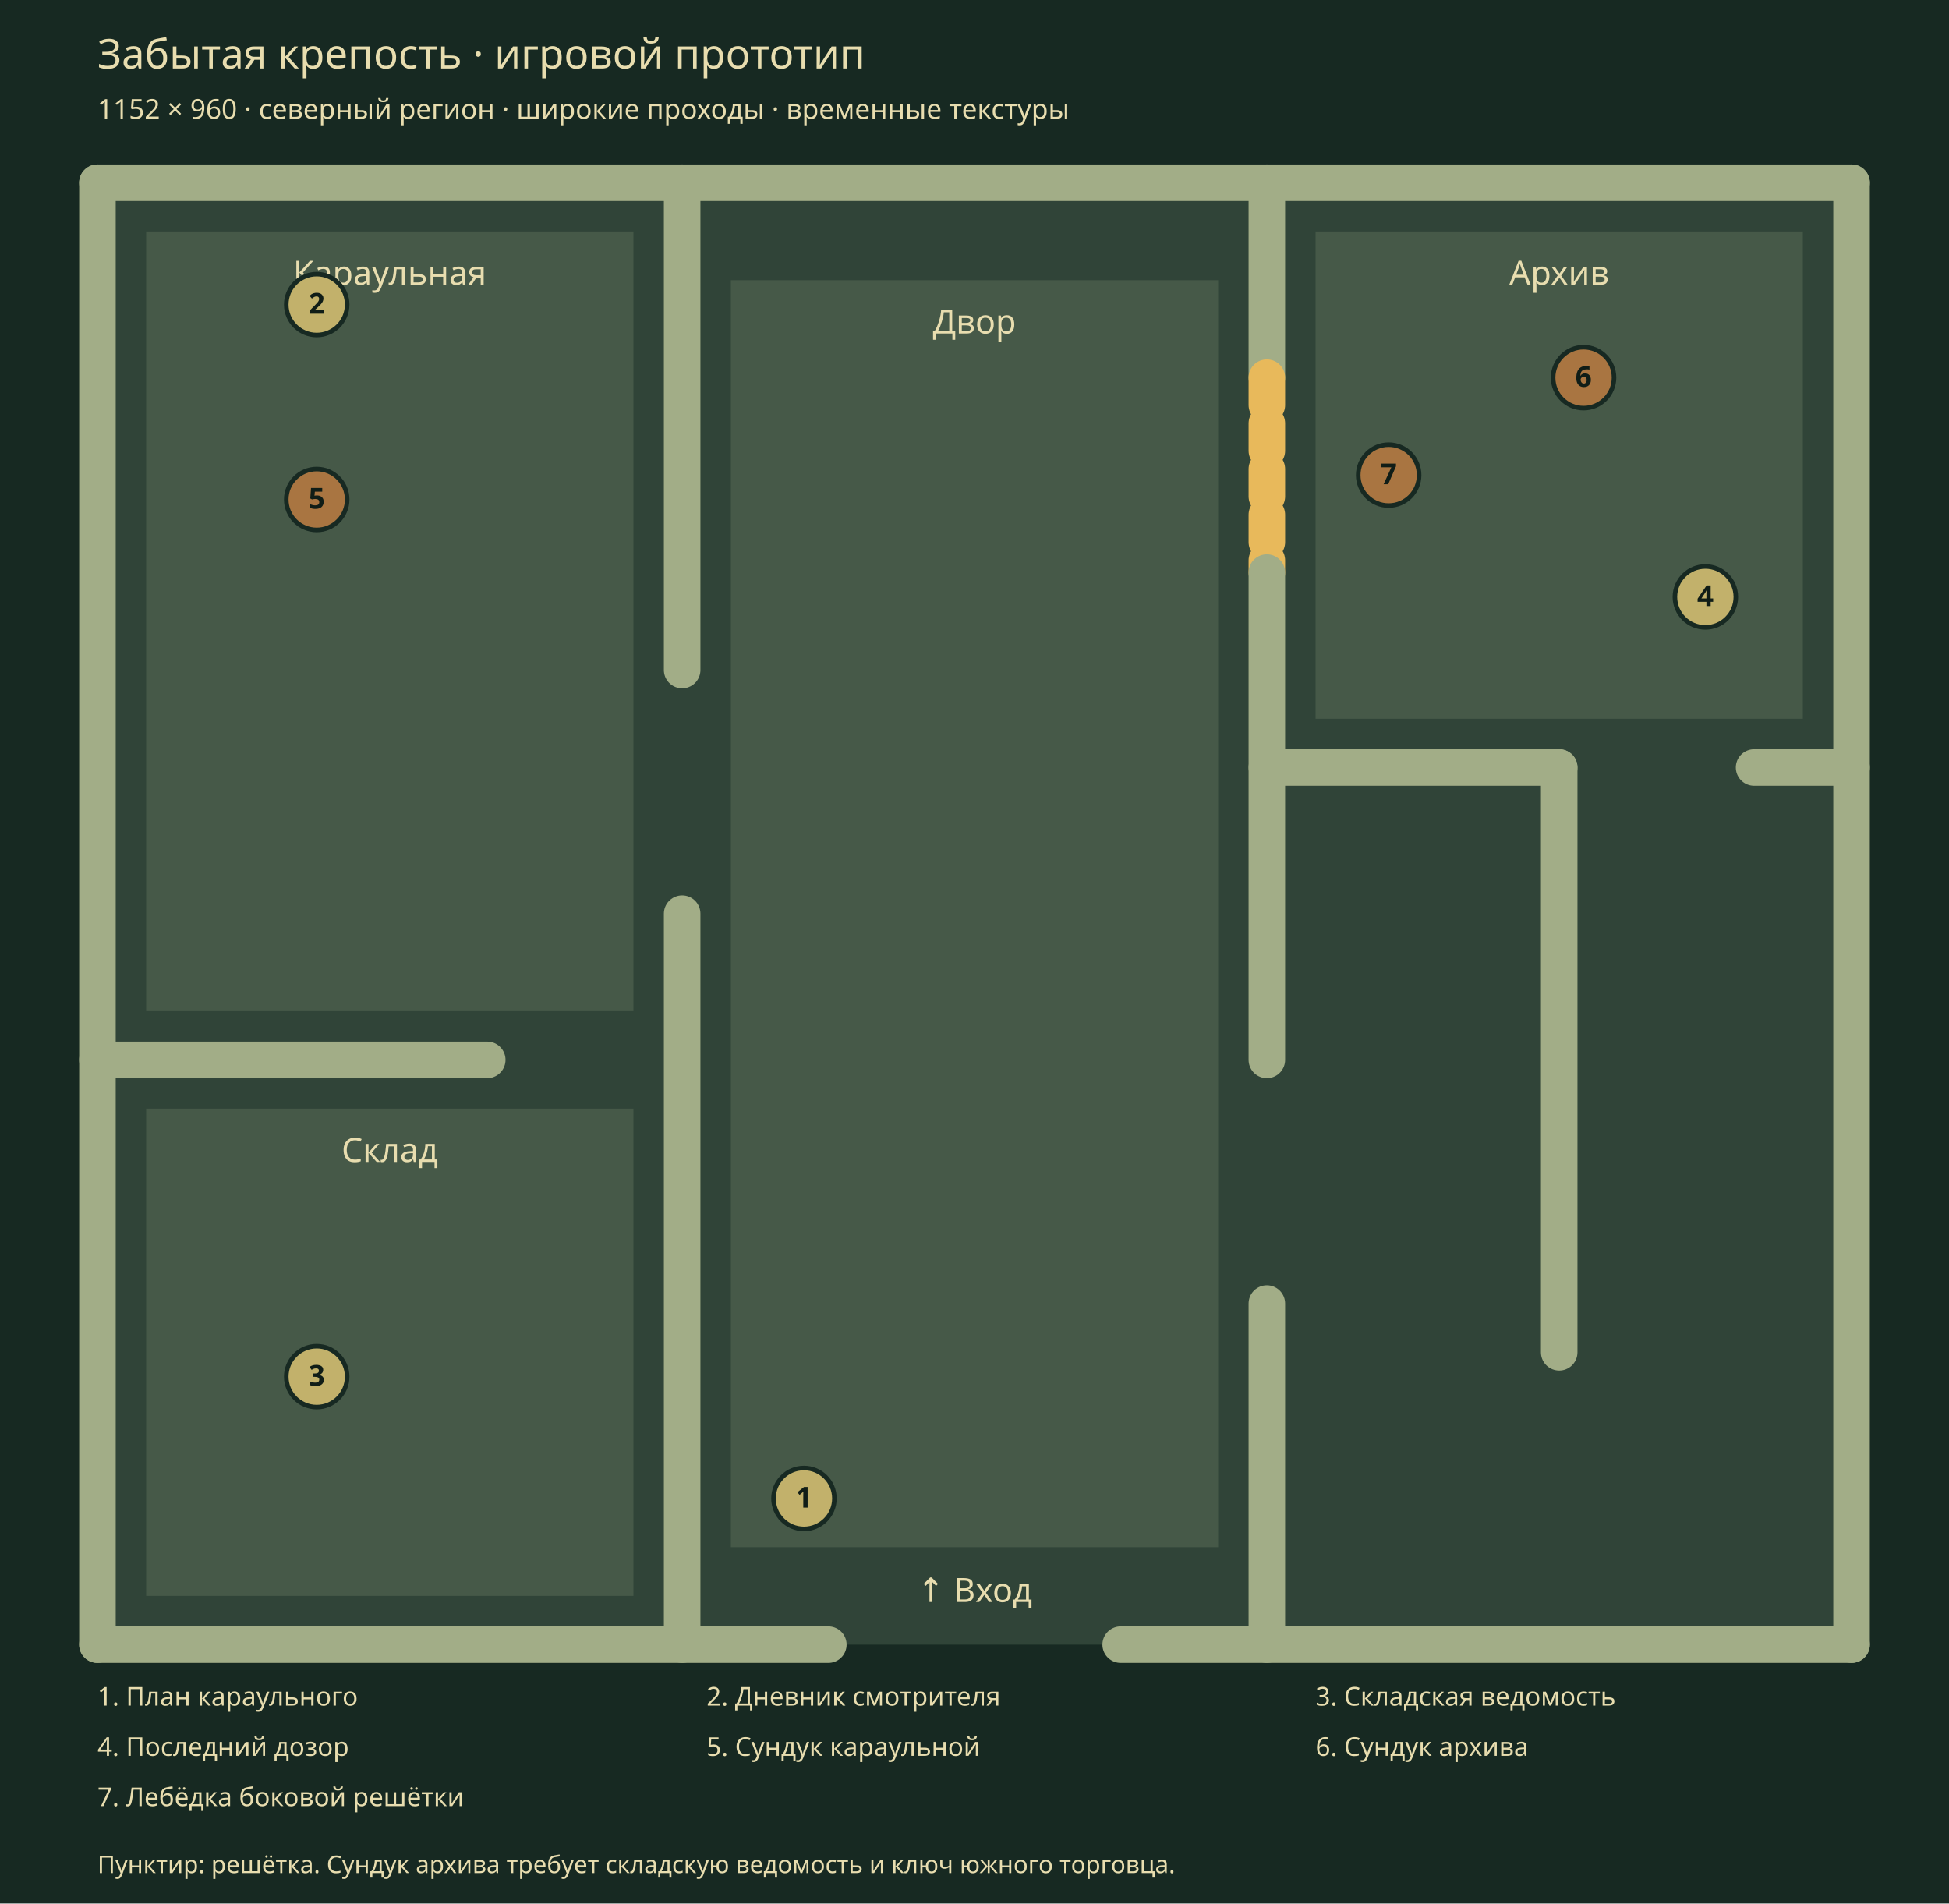
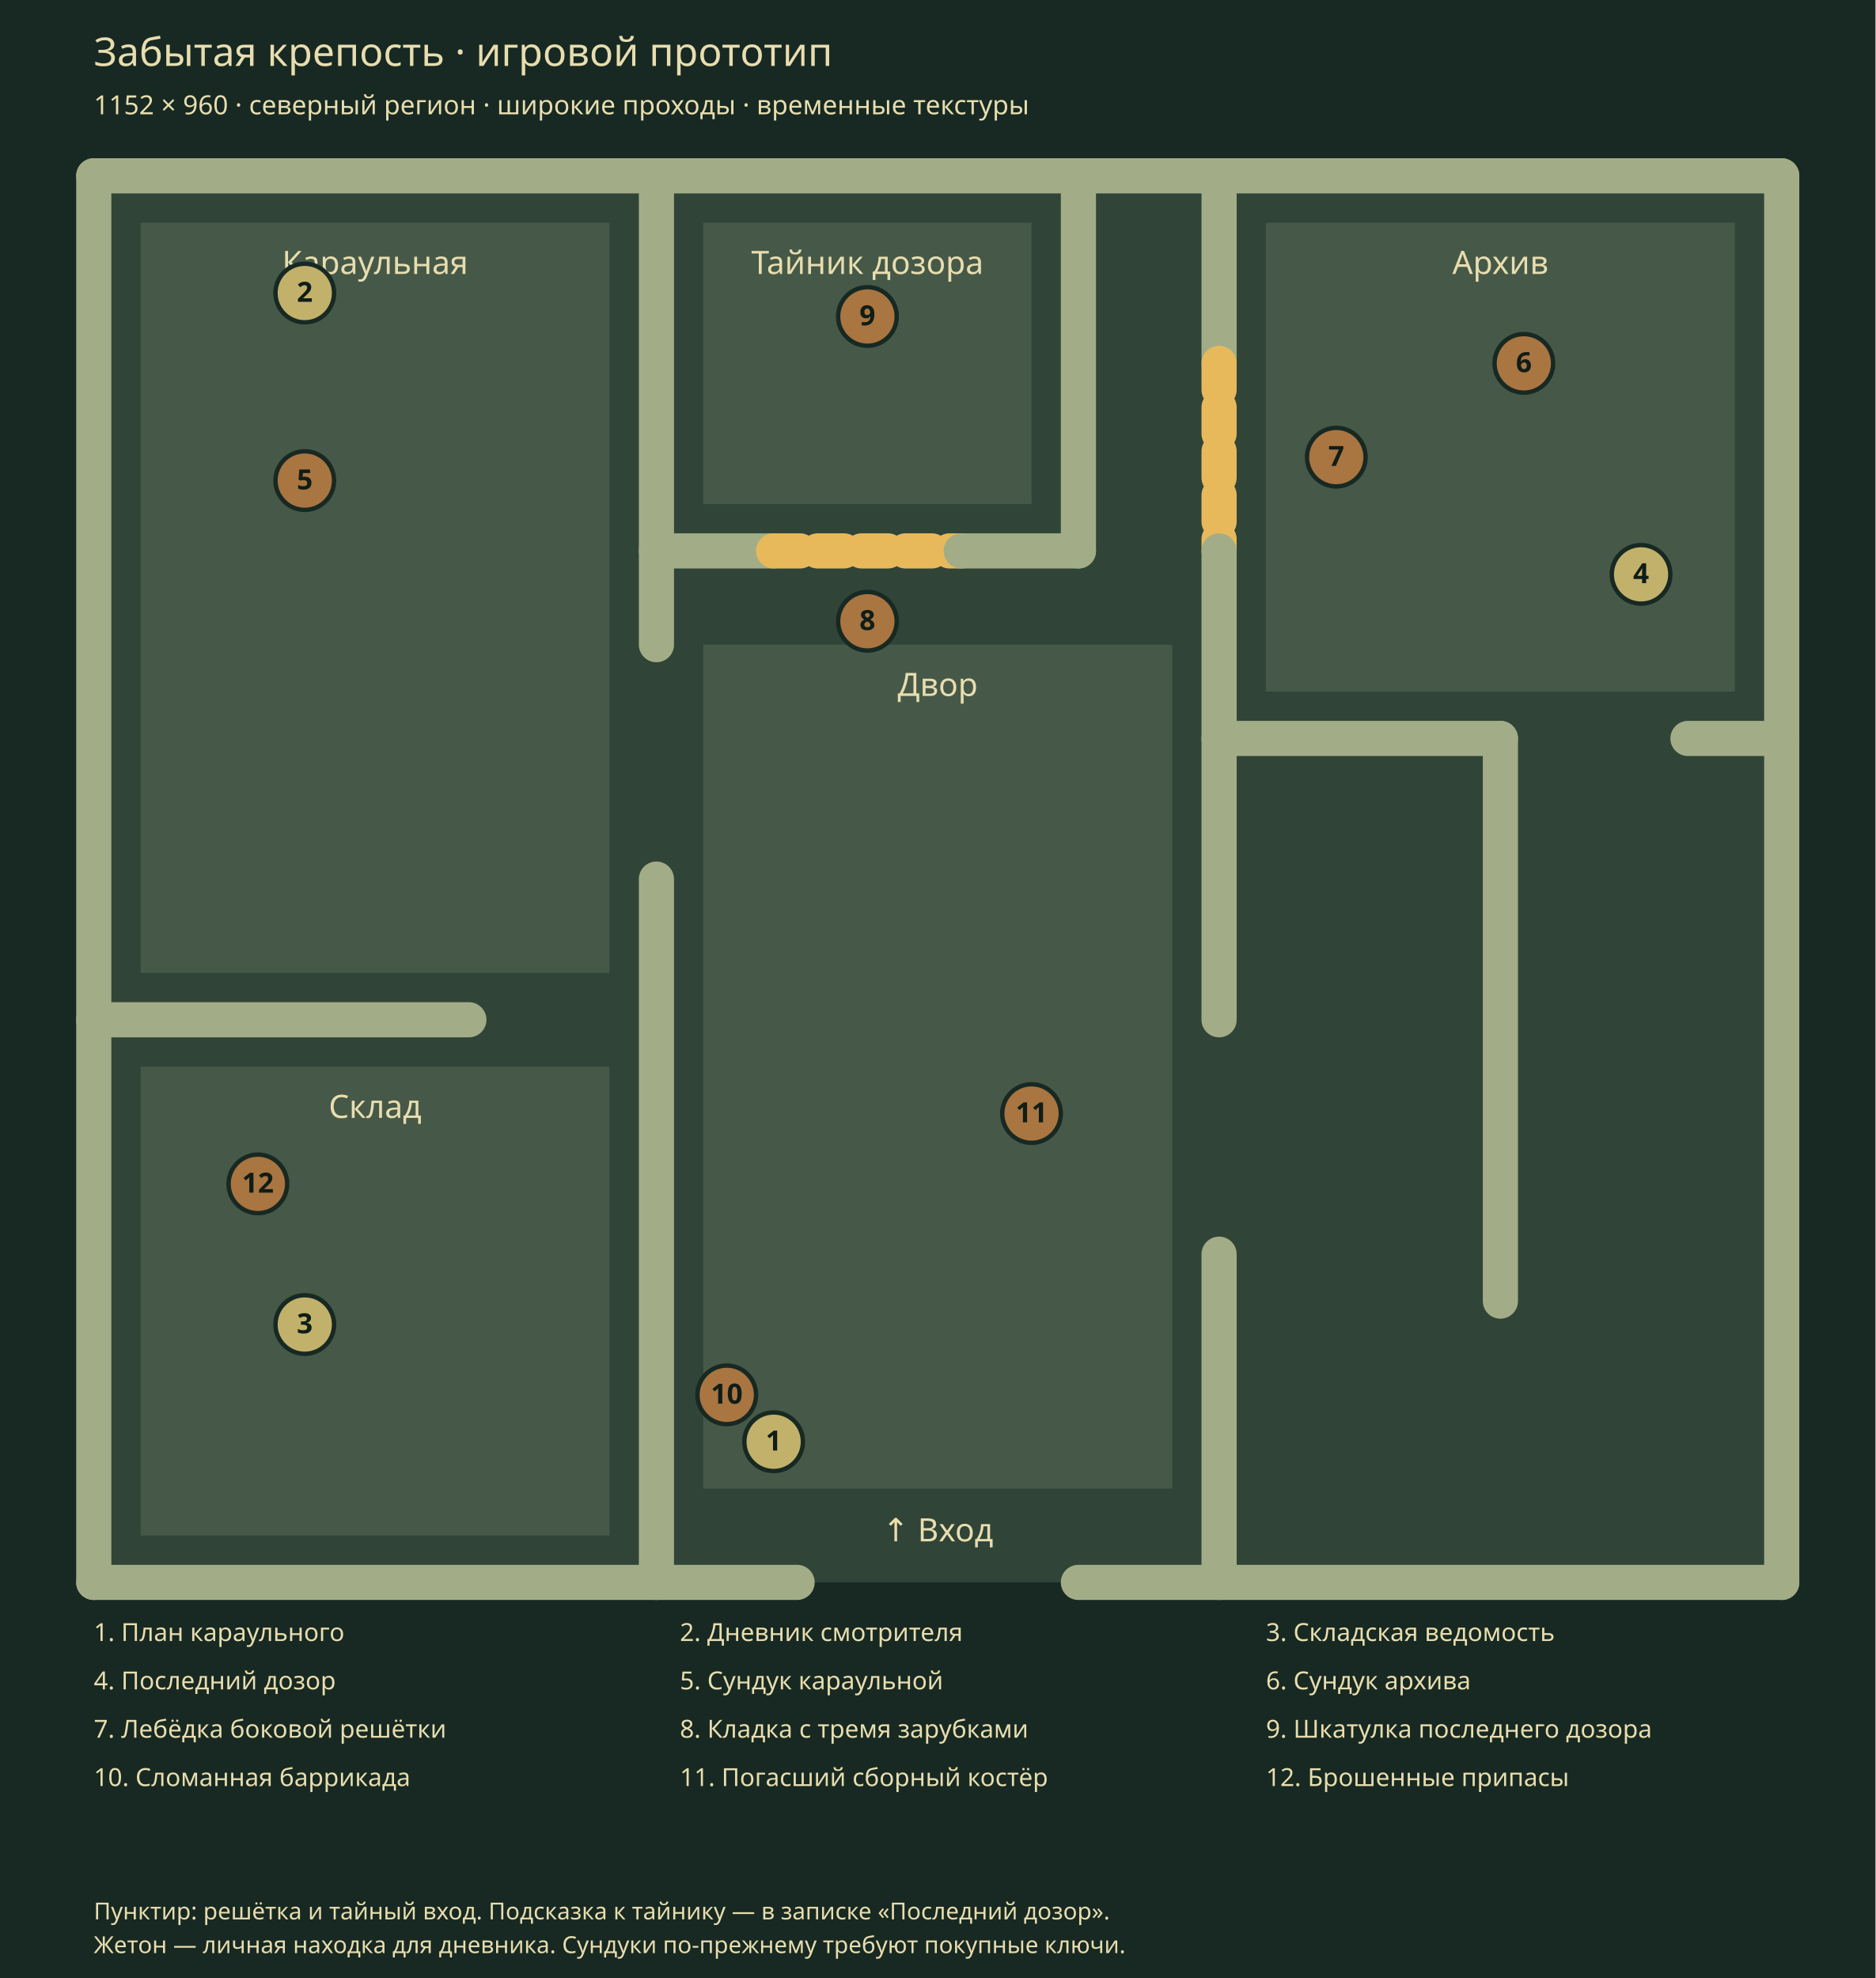
- <svg xmlns="http://www.w3.org/2000/svg" width="1280" height="1250" viewBox="0 0 1280 1250">
-   <rect width="1280" height="1250" fill="#172922" />
+ <svg xmlns="http://www.w3.org/2000/svg" width="1280" height="1350" viewBox="0 0 1280 1350">
+   <rect width="1280" height="1350" fill="#172922" />
  <g font-family="sans-serif" fill="#e8ddaf">
    <text x="64" y="45" font-size="27">Забытая крепость · игровой прототип</text>
    <text x="64" y="78" font-size="18">1152 × 960 · северный регион · широкие проходы · временные текстуры</text>
    <g transform="translate(-960,952)">
      <rect x="1024" y="-832" width="1152" height="960" fill="#304438" />
-       <rect x="1440" y="-768" width="320" height="832" fill="#465948" />
-       <text x="1600" y="-733" font-size="22" text-anchor="middle">Двор</text>
+       <rect x="1440" y="-512" width="320" height="576" fill="#465948" />
+       <text x="1600" y="-477" font-size="22" text-anchor="middle">Двор</text>
      <rect x="1056" y="-800" width="320" height="512" fill="#465948" />
      <text x="1216" y="-765" font-size="22" text-anchor="middle">Караульная</text>
      <rect x="1056" y="-224" width="320" height="320" fill="#465948" />
      <text x="1216" y="-189" font-size="22" text-anchor="middle">Склад</text>
      <rect x="1824" y="-800" width="320" height="320" fill="#465948" />
      <text x="1984" y="-765" font-size="22" text-anchor="middle">Архив</text>
+       <rect x="1440" y="-800" width="224" height="192" fill="#465948" />
+       <text x="1552" y="-765" font-size="22" text-anchor="middle">Тайник дозора</text>
      <path d="M1024,-832L2176,-832" fill="none" stroke="#a2ad87" stroke-width="24" stroke-linecap="round" />
      <path d="M1024,-832L1024,128" fill="none" stroke="#a2ad87" stroke-width="24" stroke-linecap="round" />
      <path d="M2176,-832L2176,128" fill="none" stroke="#a2ad87" stroke-width="24" stroke-linecap="round" />
      <path d="M1024,128L1504,128" fill="none" stroke="#a2ad87" stroke-width="24" stroke-linecap="round" />
      <path d="M1696,128L2176,128" fill="none" stroke="#a2ad87" stroke-width="24" stroke-linecap="round" />
      <path d="M1408,-832L1408,-512" fill="none" stroke="#a2ad87" stroke-width="24" stroke-linecap="round" />
      <path d="M1408,-352L1408,128" fill="none" stroke="#a2ad87" stroke-width="24" stroke-linecap="round" />
      <path d="M1024,-256L1280,-256" fill="none" stroke="#a2ad87" stroke-width="24" stroke-linecap="round" />
      <path d="M1792,-832L1792,-704" fill="none" stroke="#a2ad87" stroke-width="24" stroke-linecap="round" />
      <path d="M1792,-704L1792,-576" fill="none" stroke="#e8b95b" stroke-width="24" stroke-linecap="round" stroke-dasharray="18 12" />
      <path d="M1792,-576L1792,-256" fill="none" stroke="#a2ad87" stroke-width="24" stroke-linecap="round" />
      <path d="M1792,-96L1792,128" fill="none" stroke="#a2ad87" stroke-width="24" stroke-linecap="round" />
      <path d="M1792,-448L1984,-448" fill="none" stroke="#a2ad87" stroke-width="24" stroke-linecap="round" />
      <path d="M2112,-448L2176,-448" fill="none" stroke="#a2ad87" stroke-width="24" stroke-linecap="round" />
      <path d="M1984,-448L1984,-64" fill="none" stroke="#a2ad87" stroke-width="24" stroke-linecap="round" />
+       <path d="M1696,-832L1696,-576" fill="none" stroke="#a2ad87" stroke-width="24" stroke-linecap="round" />
+       <path d="M1408,-576L1488,-576" fill="none" stroke="#a2ad87" stroke-width="24" stroke-linecap="round" />
+       <path d="M1488,-576L1616,-576" fill="none" stroke="#e8b95b" stroke-width="24" stroke-linecap="round" stroke-dasharray="18 12" />
+       <path d="M1616,-576L1696,-576" fill="none" stroke="#a2ad87" stroke-width="24" stroke-linecap="round" />
      <circle cx="1488" cy="32" r="20" fill="#c2b16b" stroke="#172922" stroke-width="3" />
      <text x="1488" y="38" text-anchor="middle" fill="#101d17" font-size="19" font-weight="bold">1</text>
      <circle cx="1168" cy="-752" r="20" fill="#c2b16b" stroke="#172922" stroke-width="3" />
      <text x="1168" y="-746" text-anchor="middle" fill="#101d17" font-size="19" font-weight="bold">2</text>
      <circle cx="1168" cy="-48" r="20" fill="#c2b16b" stroke="#172922" stroke-width="3" />
      <text x="1168" y="-42" text-anchor="middle" fill="#101d17" font-size="19" font-weight="bold">3</text>
      <circle cx="2080" cy="-560" r="20" fill="#c2b16b" stroke="#172922" stroke-width="3" />
      <text x="2080" y="-554" text-anchor="middle" fill="#101d17" font-size="19" font-weight="bold">4</text>
      <circle cx="1168" cy="-624" r="20" fill="#a97541" stroke="#172922" stroke-width="3" />
      <text x="1168" y="-618" text-anchor="middle" fill="#101d17" font-size="19" font-weight="bold">5</text>
      <circle cx="2000" cy="-704" r="20" fill="#a97541" stroke="#172922" stroke-width="3" />
      <text x="2000" y="-698" text-anchor="middle" fill="#101d17" font-size="19" font-weight="bold">6</text>
      <circle cx="1872" cy="-640" r="20" fill="#a97541" stroke="#172922" stroke-width="3" />
      <text x="1872" y="-634" text-anchor="middle" fill="#101d17" font-size="19" font-weight="bold">7</text>
+       <circle cx="1552" cy="-528" r="20" fill="#a97541" stroke="#172922" stroke-width="3" />
+       <text x="1552" y="-522" text-anchor="middle" fill="#101d17" font-size="19" font-weight="bold">8</text>
+       <circle cx="1552" cy="-736" r="20" fill="#a97541" stroke="#172922" stroke-width="3" />
+       <text x="1552" y="-730" text-anchor="middle" fill="#101d17" font-size="19" font-weight="bold">9</text>
+       <circle cx="1456" cy="0" r="20" fill="#a97541" stroke="#172922" stroke-width="3" />
+       <text x="1456" y="6" text-anchor="middle" fill="#101d17" font-size="19" font-weight="bold">10</text>
+       <circle cx="1664" cy="-192" r="20" fill="#a97541" stroke="#172922" stroke-width="3" />
+       <text x="1664" y="-186" text-anchor="middle" fill="#101d17" font-size="19" font-weight="bold">11</text>
+       <circle cx="1136" cy="-144" r="20" fill="#a97541" stroke="#172922" stroke-width="3" />
+       <text x="1136" y="-138" text-anchor="middle" fill="#101d17" font-size="19" font-weight="bold">12</text>
      <text x="1600" y="100" font-size="22" text-anchor="middle">↑ Вход</text>
    </g>
    <text x="64" y="1120" font-size="17">1. План караульного</text>
    <text x="464" y="1120" font-size="17">2. Дневник смотрителя</text>
    <text x="864" y="1120" font-size="17">3. Складская ведомость</text>
    <text x="64" y="1153" font-size="17">4. Последний дозор</text>
    <text x="464" y="1153" font-size="17">5. Сундук караульной</text>
    <text x="864" y="1153" font-size="17">6. Сундук архива</text>
    <text x="64" y="1186" font-size="17">7. Лебёдка боковой решётки</text>
-     <text x="64" y="1230" font-size="16">Пунктир: решётка. Сундук архива требует складскую ведомость и ключ южного торговца.</text>
+     <text x="464" y="1186" font-size="17">8. Кладка с тремя зарубками</text>
+     <text x="864" y="1186" font-size="17">9. Шкатулка последнего дозора</text>
+     <text x="64" y="1219" font-size="17">10. Сломанная баррикада</text>
+     <text x="464" y="1219" font-size="17">11. Погасший сборный костёр</text>
+     <text x="864" y="1219" font-size="17">12. Брошенные припасы</text>
+     <text x="64" y="1310" font-size="16">Пунктир: решётка и тайный вход. Подсказка к тайнику — в записке «Последний дозор».</text>
+     <text x="64" y="1333" font-size="16">Жетон — личная находка для дневника. Сундуки по-прежнему требуют покупные ключи.</text>
  </g>
</svg>
